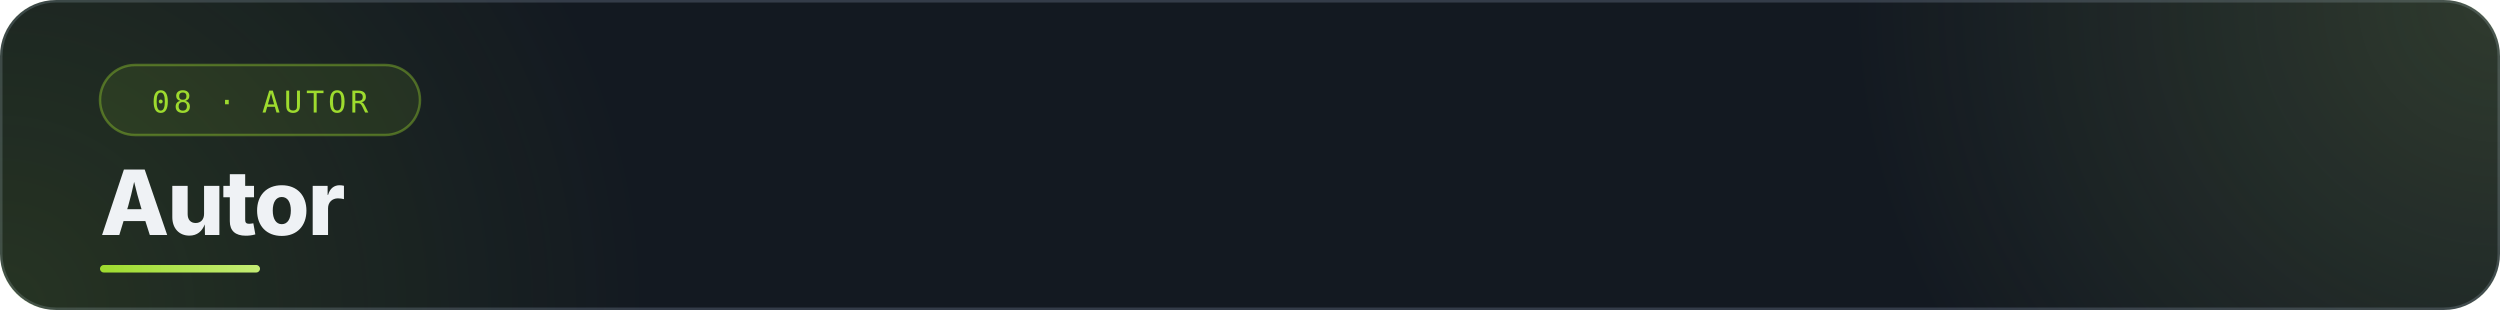
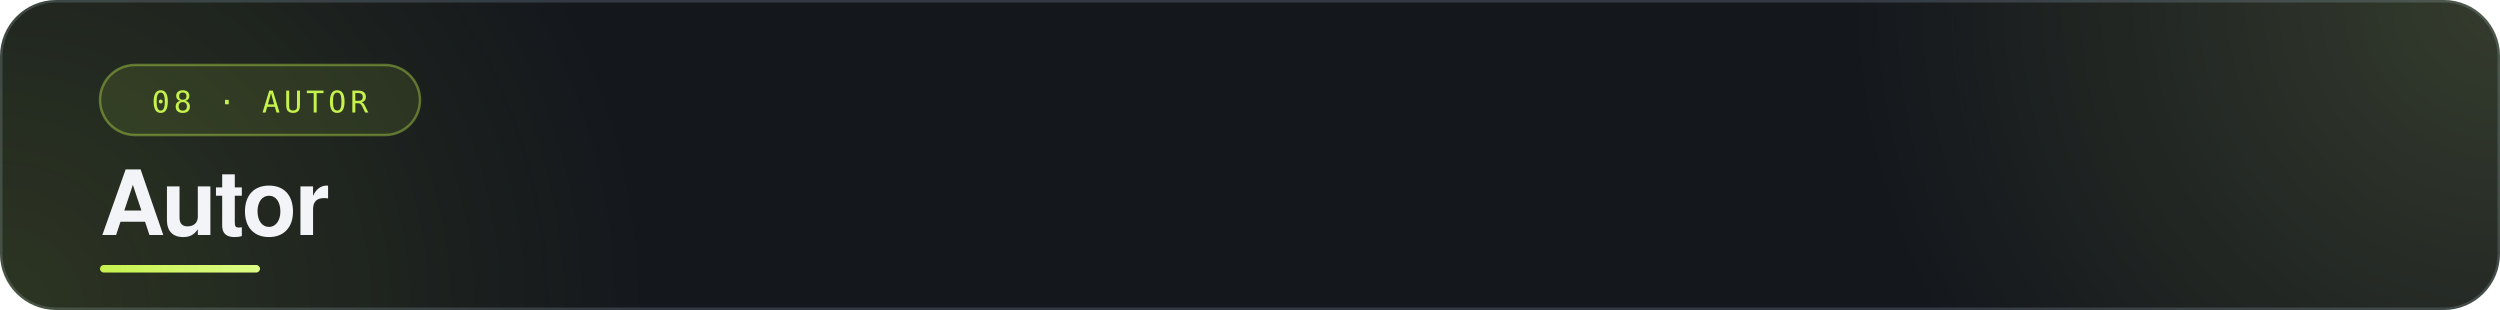
<svg xmlns="http://www.w3.org/2000/svg" width="1000" height="124" viewBox="0 0 1000 124" role="img" aria-label="08 · AUTOR: Autor">
  <defs>
    <linearGradient id="g" x1="0" y1="0" x2="1" y2="0">
-       <stop offset="0" stop-color="#9edb2e" />
-       <stop offset="1" stop-color="#c4ec74" />
+       <stop offset="0" stop-color="#c6f24e" />
+       <stop offset="1" stop-color="#ddfb86" />
    </linearGradient>
    <radialGradient id="h1" gradientUnits="userSpaceOnUse" cx="1000" cy="0" r="260">
-       <stop offset="0" stop-color="#c4ec74" stop-opacity="0.16" />
-       <stop offset="1" stop-color="#c4ec74" stop-opacity="0" />
+       <stop offset="0" stop-color="#ddfb86" stop-opacity="0.16" />
+       <stop offset="1" stop-color="#ddfb86" stop-opacity="0" />
    </radialGradient>
    <radialGradient id="h2" gradientUnits="userSpaceOnUse" cx="0" cy="124" r="260">
-       <stop offset="0" stop-color="#9edb2e" stop-opacity="0.14" />
-       <stop offset="1" stop-color="#9edb2e" stop-opacity="0" />
+       <stop offset="0" stop-color="#c6f24e" stop-opacity="0.14" />
+       <stop offset="1" stop-color="#c6f24e" stop-opacity="0" />
    </radialGradient>
    <clipPath id="k">
      <rect width="1000" height="124" rx="22" />
    </clipPath>
  </defs>
-   <rect x="0.5" y="0.5" width="999" height="123" rx="22" fill="#131921" stroke="#343c49" />
+   <rect x="0.5" y="0.5" width="999" height="123" rx="22" fill="#14171c" stroke="#333a44" />
  <g clip-path="url(#k)">
    <rect width="1000" height="124" fill="url(#h1)" />
    <rect width="1000" height="124" fill="url(#h2)" />
  </g>
-   <rect x="40" y="26" width="128" height="28" rx="14" fill="#9edb2e" fill-opacity="0.10" stroke="#9edb2e" stroke-opacity="0.38" />
-   <text x="104" y="45" text-anchor="middle" font-family="'JetBrains Mono',Menlo,Consolas,monospace" font-size="12" letter-spacing="1.6" fill="#9edb2e">08 · AUTOR</text>
-   <text x="40" y="94" font-family="'Inter','Segoe UI',-apple-system,Helvetica,Arial,sans-serif" font-size="36" font-weight="800" letter-spacing="-0.8" fill="#eff2f5">Autor</text>
+   <rect x="40" y="26" width="128" height="28" rx="14" fill="#c6f24e" fill-opacity="0.10" stroke="#c6f24e" stroke-opacity="0.38" />
+   <text x="104" y="45" text-anchor="middle" font-family="'JetBrains Mono',Menlo,Consolas,monospace" font-size="12" letter-spacing="1.6" fill="#c6f24e">08 · AUTOR</text>
+   <text x="40" y="94" font-family="'Archivo','Segoe UI',-apple-system,Helvetica,Arial,sans-serif" font-size="36" font-weight="800" letter-spacing="-0.8" fill="#f2f4f7">Autor</text>
  <rect x="40" y="106" width="64" height="3" rx="1.5" fill="url(#g)" />
</svg>
